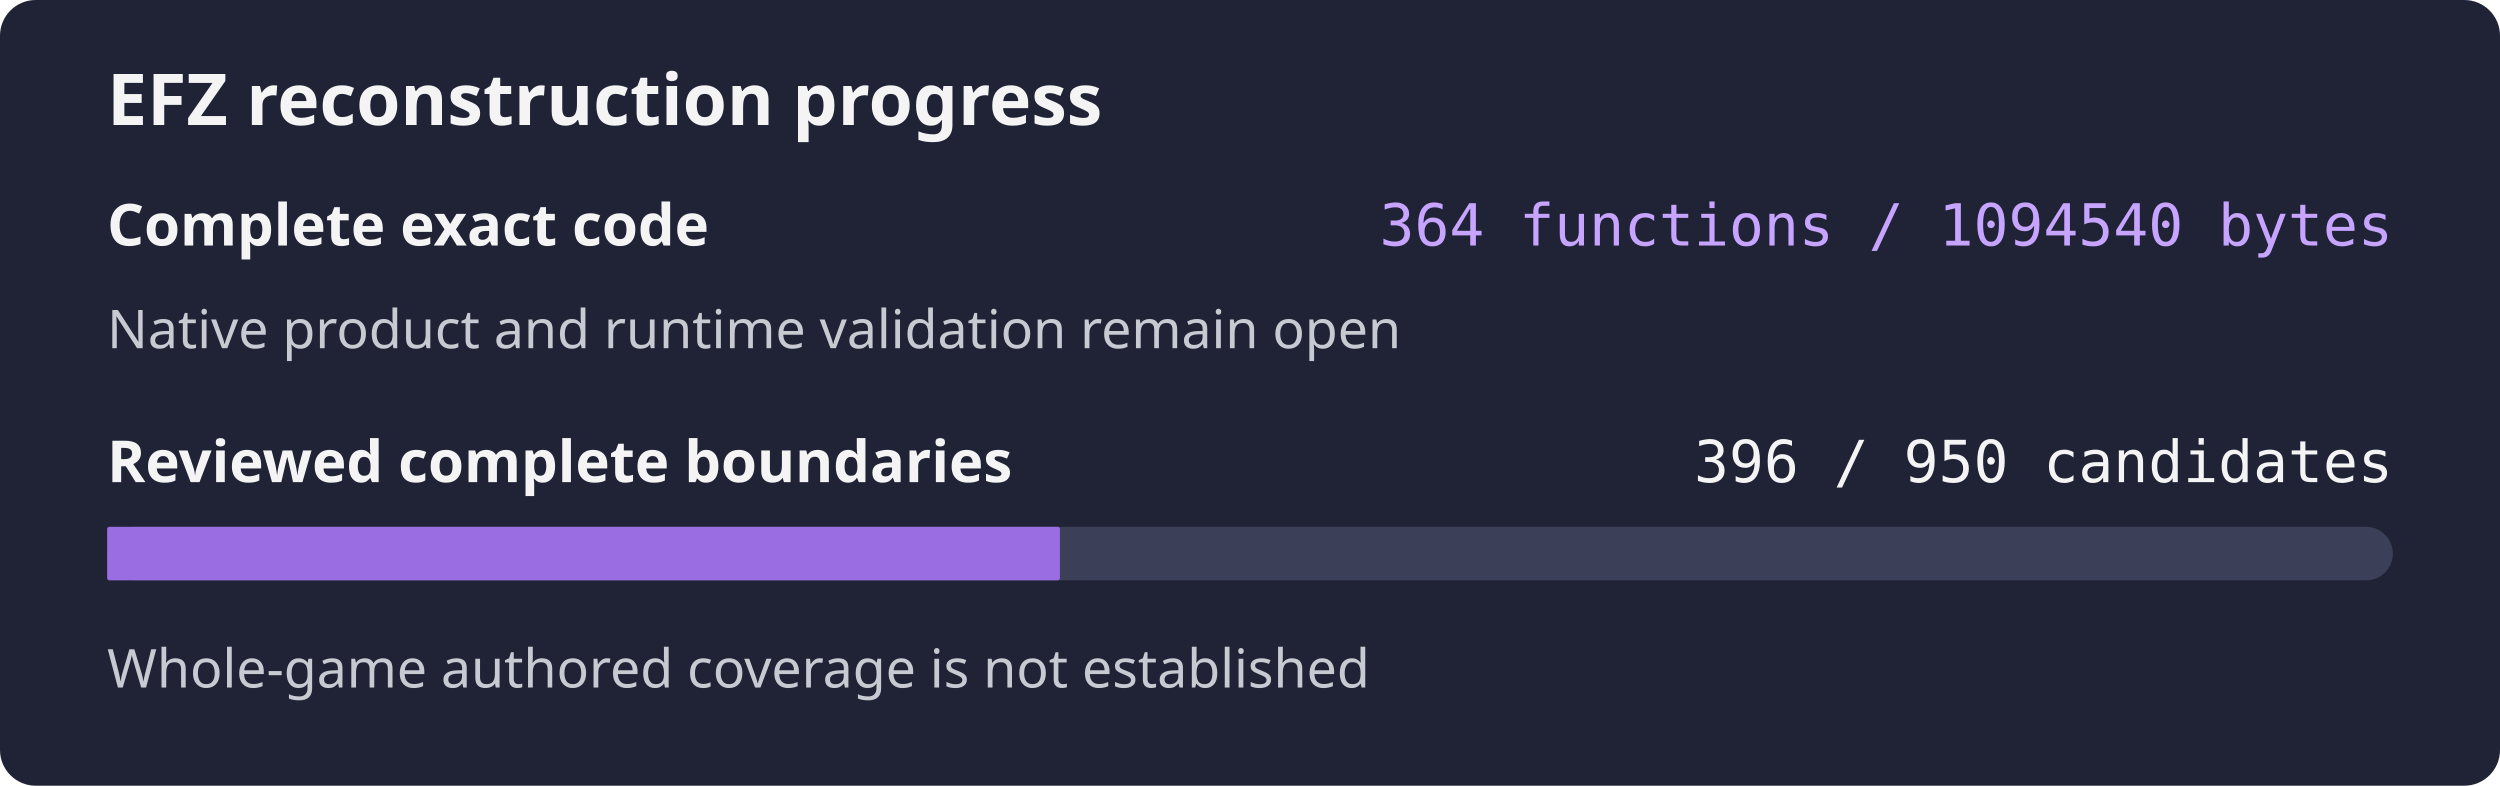
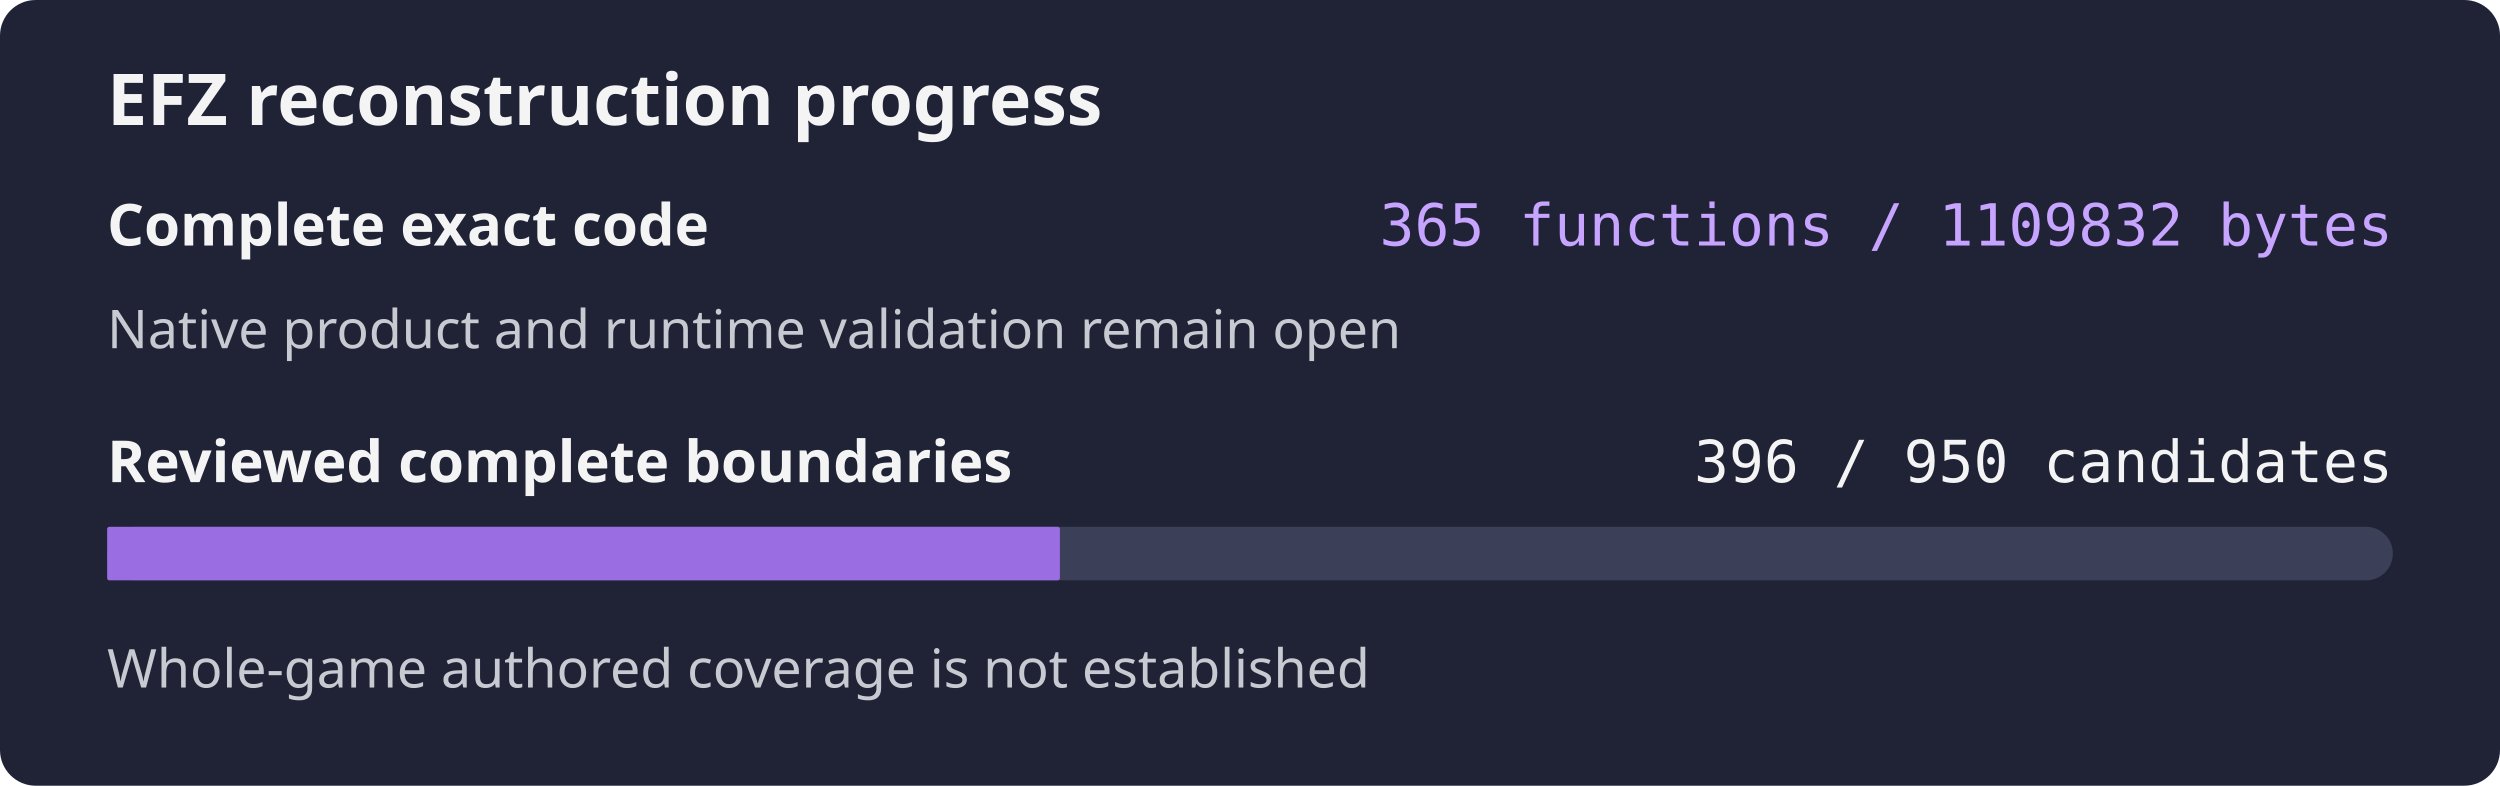
- <svg xmlns="http://www.w3.org/2000/svg" width="560" height="176" role="img" aria-label="EFZ reconstruction: 364 exact functions, 1094540 exact bytes; 396 reviewed boundaries out of 950 candidates">
+ <svg xmlns="http://www.w3.org/2000/svg" width="560" height="176" role="img" aria-label="EFZ reconstruction: 365 exact functions, 1109832 exact bytes; 396 reviewed boundaries out of 950 candidates">
  <rect width="560" height="176" rx="8" fill="#1f2335" />
  <text x="24" y="28" fill="#f4f4f5" font-family="sans-serif" font-size="16" font-weight="600">EFZ reconstruction progress</text>
  <text x="24" y="55" fill="#f4f4f5" font-family="sans-serif" font-size="13" font-weight="600">Complete exact code</text>
-   <text x="536" y="55" fill="#c7a4ff" text-anchor="end" font-family="monospace" font-size="13">364 functions / 1094540 bytes</text>
+   <text x="536" y="55" fill="#c7a4ff" text-anchor="end" font-family="monospace" font-size="13">365 functions / 1109832 bytes</text>
  <text x="24" y="78" fill="#c8cad2" font-family="sans-serif" font-size="12">Native product and runtime validation remain open</text>
  <text x="24" y="108" fill="#f4f4f5" font-family="sans-serif" font-size="13" font-weight="600">Reviewed complete boundaries</text>
  <text x="536" y="108" fill="#f4f4f5" text-anchor="end" font-family="monospace" font-size="13">396 / 950 candidates</text>
  <rect x="24" y="118" width="512" height="12" rx="6" fill="#3b4058" />
  <rect x="24" y="118" width="213.42" height="12" rx="0.5" fill="#9b6de3" />
  <text x="24" y="154" fill="#c8cad2" font-family="sans-serif" font-size="12">Whole-game authored coverage is not established</text>
</svg>
